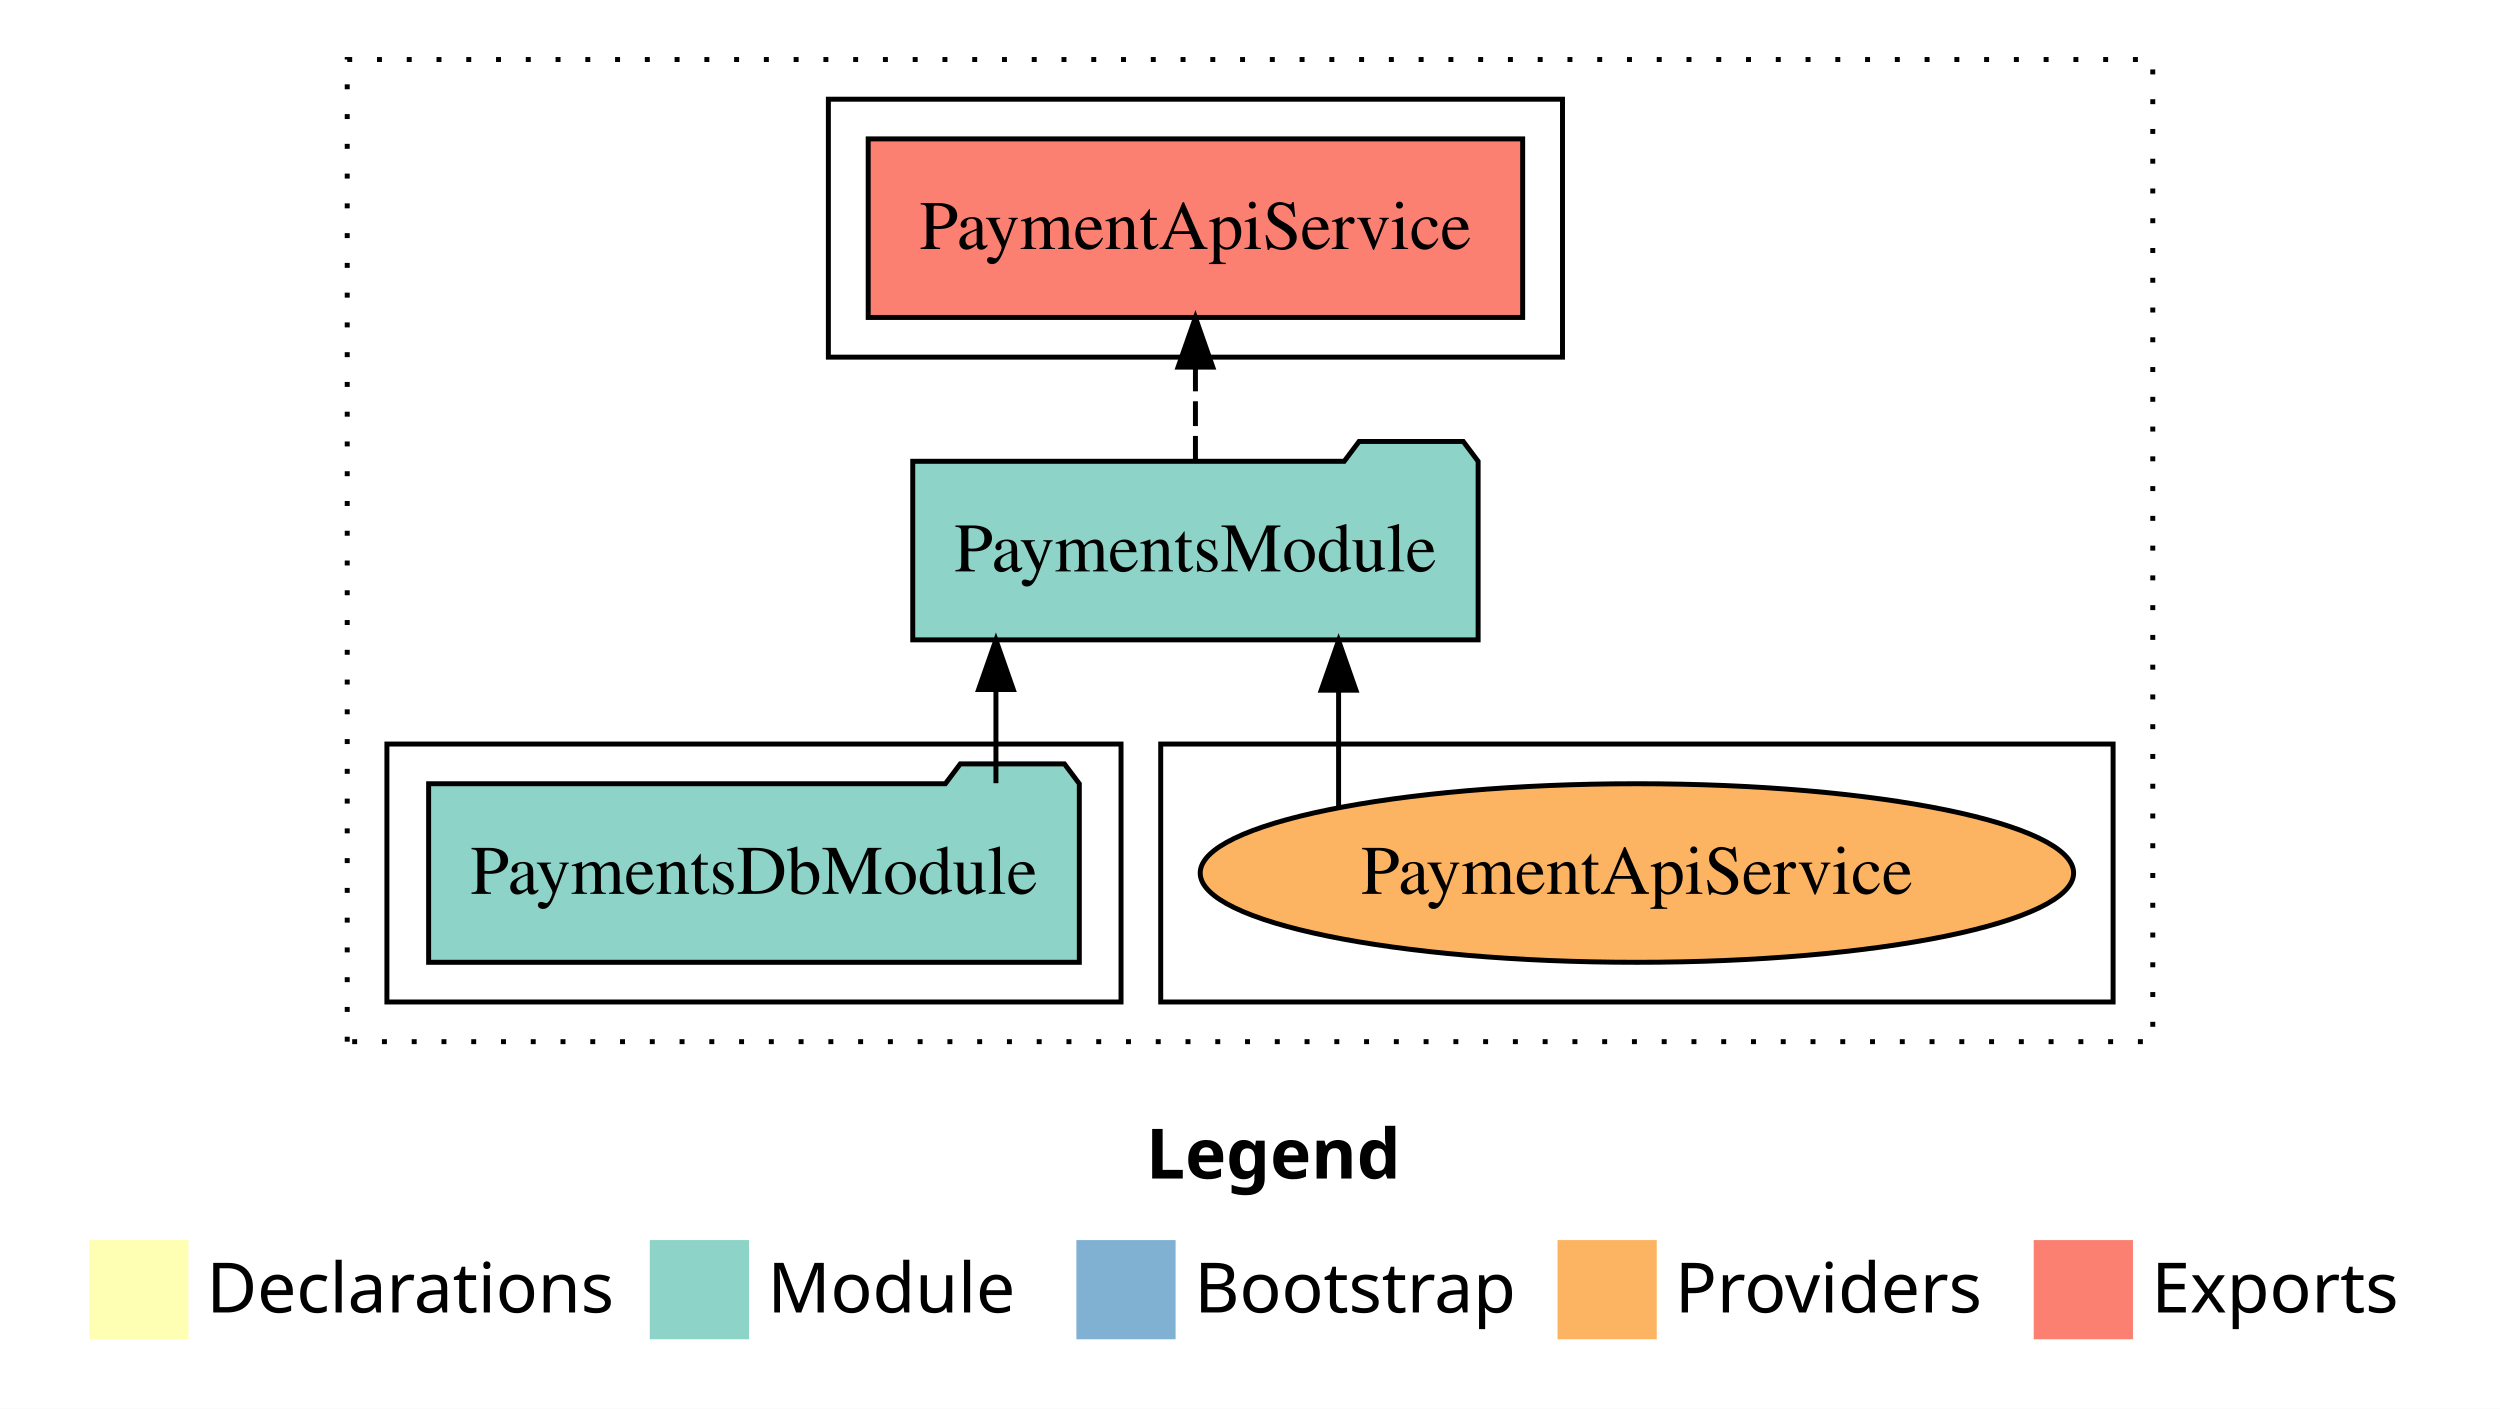
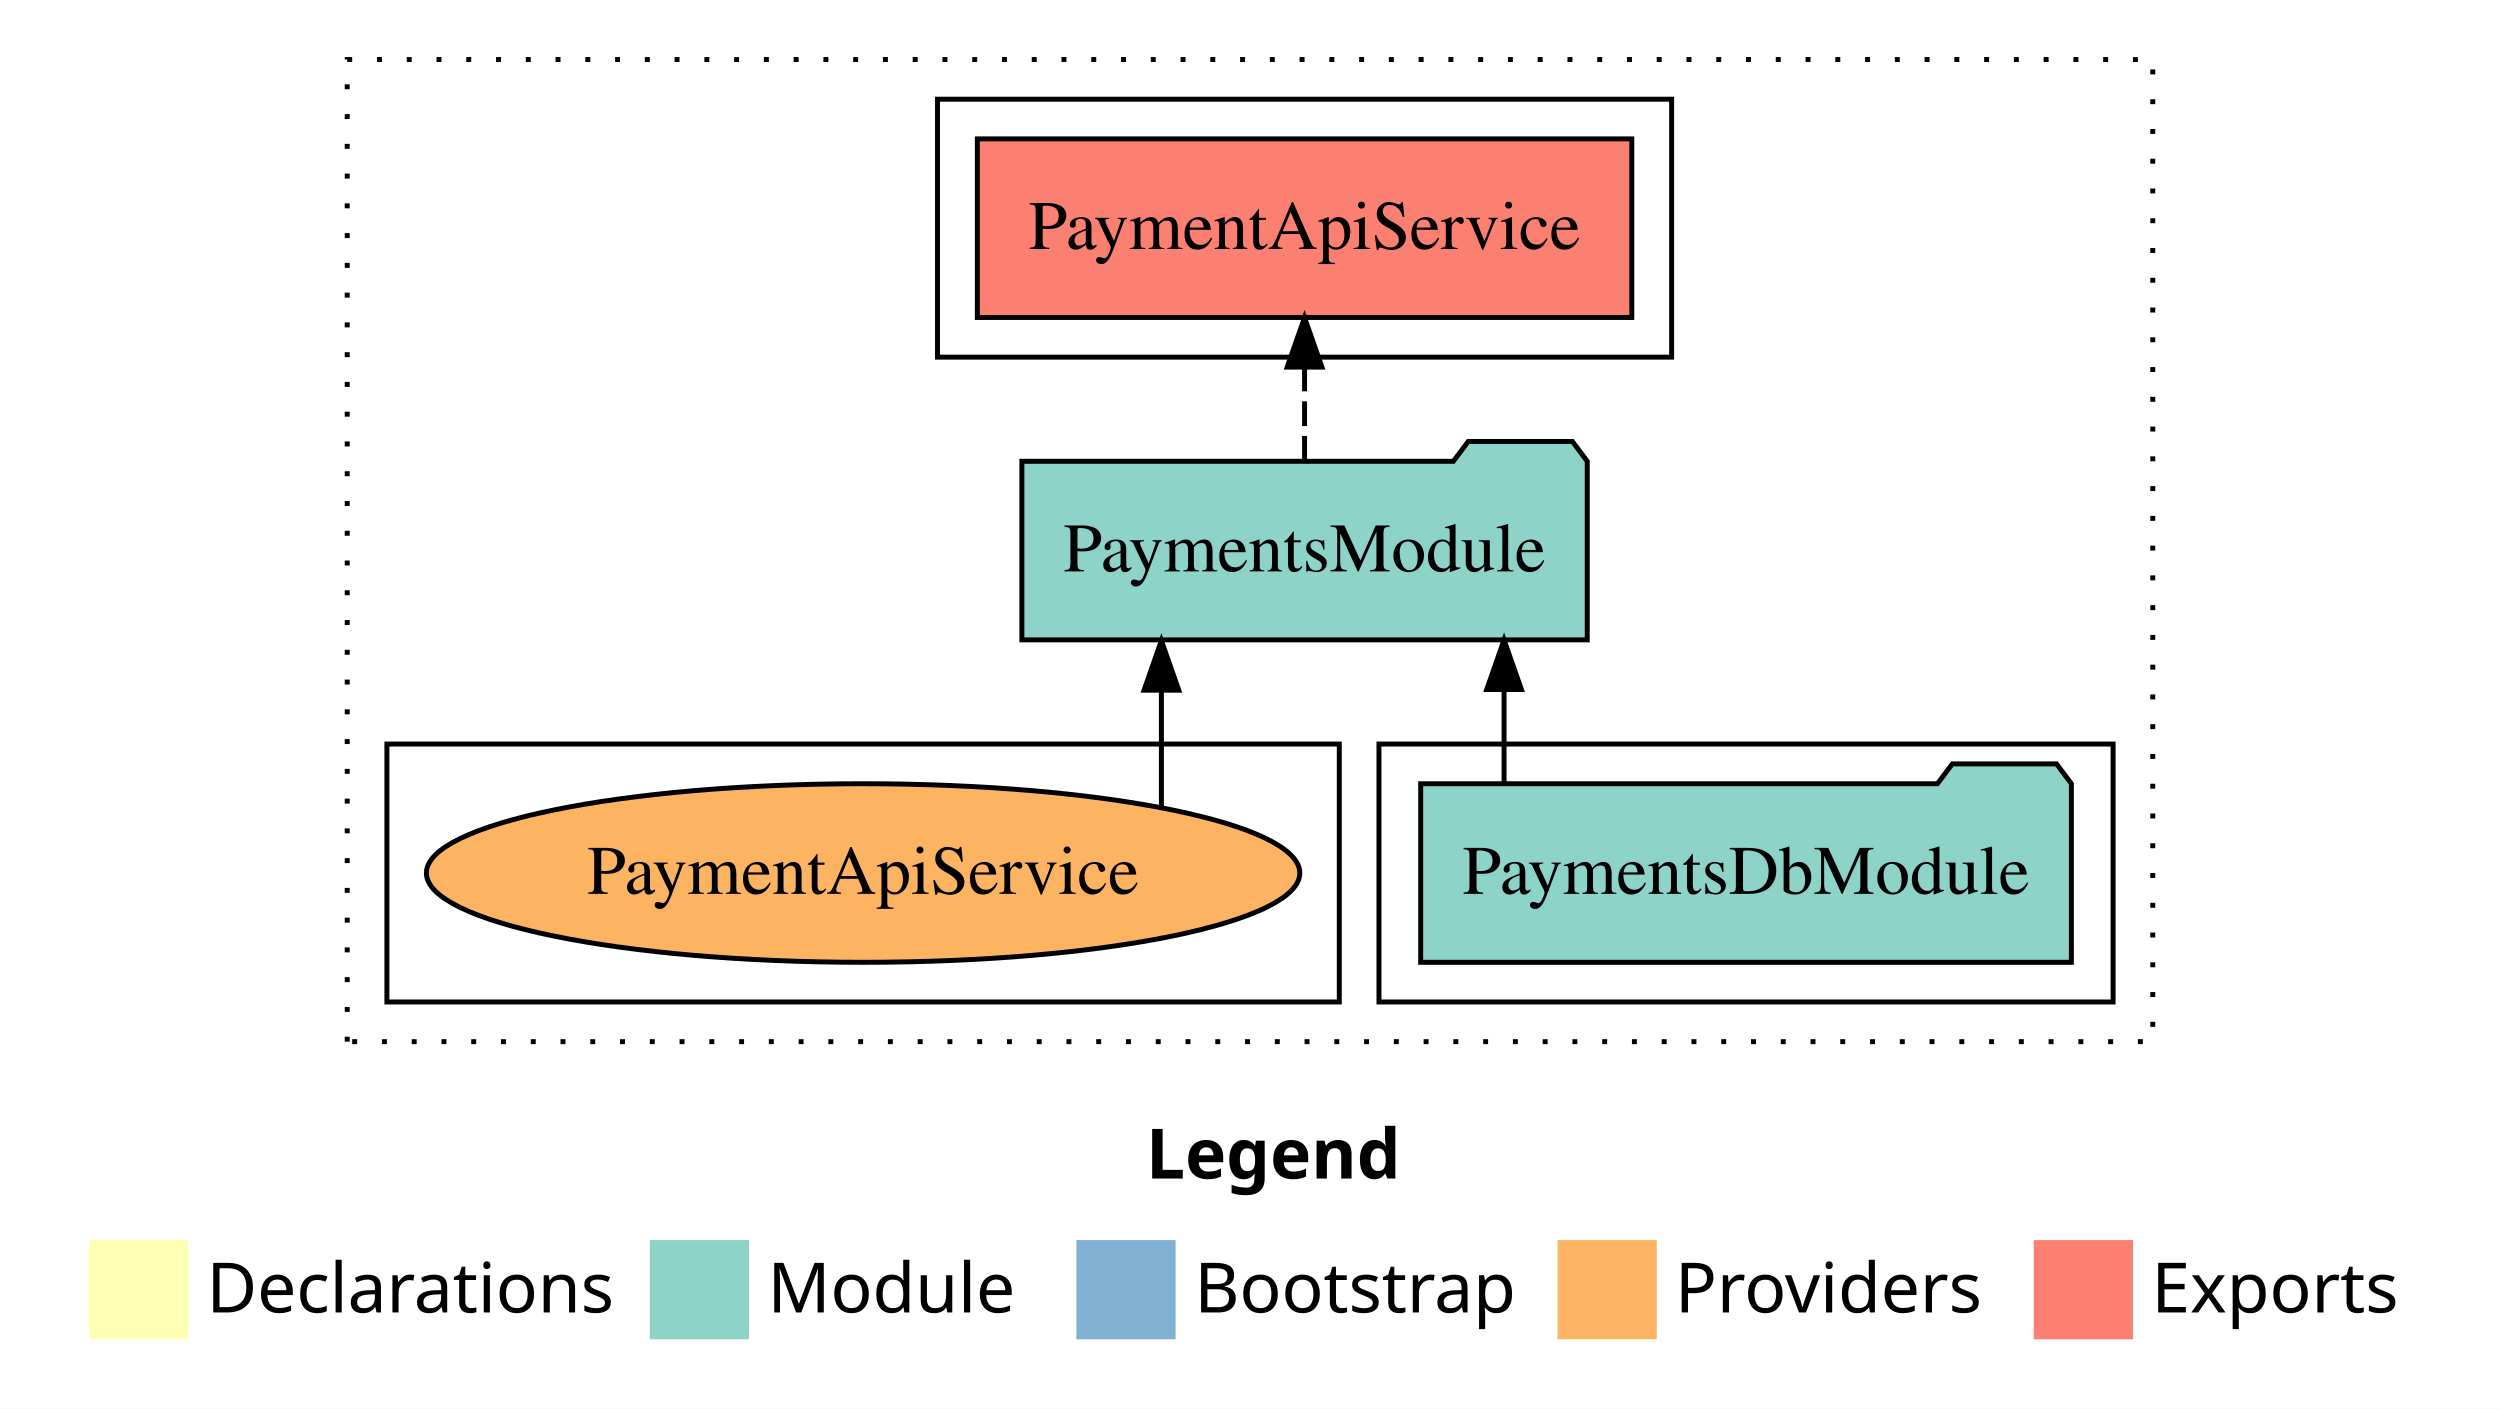
<svg xmlns="http://www.w3.org/2000/svg" width="504pt" height="284pt" viewBox="0.00 0.00 504.00 284.00">
  <g id="graph0" class="graph" transform="scale(1 1) rotate(0) translate(4 280)">
    <polygon fill="white" stroke="transparent" points="-4,4 -4,-280 500,-280 500,4 -4,4" />
    <text text-anchor="start" x="227.01" y="-42.4" font-family="Times-12" font-weight="bold" font-size="14.00">Legend</text>
    <polygon fill="#ffffb3" stroke="transparent" points="14,-10 14,-30 34,-30 34,-10 14,-10" />
    <text text-anchor="start" x="37.63" y="-15.4" font-family="Times-12" font-size="14.00">  Declarations</text>
    <polygon fill="#8dd3c7" stroke="transparent" points="127,-10 127,-30 147,-30 147,-10 127,-10" />
    <text text-anchor="start" x="150.73" y="-15.4" font-family="Times-12" font-size="14.00">  Module</text>
    <polygon fill="#80b1d3" stroke="transparent" points="213,-10 213,-30 233,-30 233,-10 213,-10" />
    <text text-anchor="start" x="236.78" y="-15.4" font-family="Times-12" font-size="14.00">  Bootstrap</text>
    <polygon fill="#fdb462" stroke="transparent" points="310,-10 310,-30 330,-30 330,-10 310,-10" />
    <text text-anchor="start" x="333.67" y="-15.4" font-family="Times-12" font-size="14.00">  Providers</text>
    <polygon fill="#fb8072" stroke="transparent" points="406,-10 406,-30 426,-30 426,-10 406,-10" />
    <text text-anchor="start" x="429.73" y="-15.4" font-family="Times-12" font-size="14.00">  Exports</text>
    <g id="clust1" class="cluster">
      <polygon fill="none" stroke="black" stroke-dasharray="1,5" points="66,-70 66,-268 430,-268 430,-70 66,-70" />
    </g>
+     <g id="clust3" class="cluster">
+       <polygon fill="none" stroke="black" points="274,-78 274,-130 422,-130 422,-78 274,-78" />
+     </g>
    <g id="clust6" class="cluster">
-       <polygon fill="none" stroke="black" points="230,-78 230,-130 422,-130 422,-78 230,-78" />
+       <polygon fill="none" stroke="black" points="74,-78 74,-130 266,-130 266,-78 74,-78" />
    </g>
    <g id="clust4" class="cluster">
-       <polygon fill="none" stroke="black" points="163,-208 163,-260 311,-260 311,-208 163,-208" />
-     </g>
-     <g id="clust3" class="cluster">
-       <polygon fill="none" stroke="black" points="74,-78 74,-130 222,-130 222,-78 74,-78" />
+       <polygon fill="none" stroke="black" points="185,-208 185,-260 333,-260 333,-208 185,-208" />
    </g>
    <g id="node1" class="node">
-       <polygon fill="#8dd3c7" stroke="black" points="213.59,-122 210.59,-126 189.59,-126 186.59,-122 82.41,-122 82.41,-86 213.59,-86 213.59,-122" />
-       <text text-anchor="middle" x="148" y="-99.8" font-family="Times,serif" font-size="14.00">PaymentsDbModule</text>
+       <polygon fill="#8dd3c7" stroke="black" points="413.59,-122 410.59,-126 389.59,-126 386.59,-122 282.41,-122 282.41,-86 413.59,-86 413.59,-122" />
+       <text text-anchor="middle" x="348" y="-99.8" font-family="Times,serif" font-size="14.00">PaymentsDbModule</text>
    </g>
    <g id="node2" class="node">
-       <polygon fill="#8dd3c7" stroke="black" points="293.99,-187 290.99,-191 269.99,-191 266.99,-187 180.01,-187 180.01,-151 293.99,-151 293.99,-187" />
-       <text text-anchor="middle" x="237" y="-164.8" font-family="Times,serif" font-size="14.00">PaymentsModule</text>
+       <polygon fill="#8dd3c7" stroke="black" points="315.99,-187 312.99,-191 291.99,-191 288.99,-187 202.01,-187 202.01,-151 315.99,-151 315.99,-187" />
+       <text text-anchor="middle" x="259" y="-164.8" font-family="Times,serif" font-size="14.00">PaymentsModule</text>
    </g>
    <g id="edge1" class="edge">
-       <path fill="none" stroke="black" d="M196.78,-122.11C196.78,-122.11 196.78,-140.99 196.78,-140.99" />
-       <polygon fill="black" stroke="black" points="193.28,-140.99 196.78,-150.99 200.28,-140.99 193.28,-140.99" />
+       <path fill="none" stroke="black" d="M299.22,-122.11C299.22,-122.11 299.22,-140.99 299.22,-140.99" />
+       <polygon fill="black" stroke="black" points="295.72,-140.99 299.22,-150.99 302.72,-140.99 295.72,-140.99" />
    </g>
    <g id="node3" class="node">
-       <polygon fill="#fb8072" stroke="black" points="302.97,-252 171.03,-252 171.03,-216 302.97,-216 302.97,-252" />
-       <text text-anchor="middle" x="237" y="-229.8" font-family="Times,serif" font-size="14.00">PaymentApiService </text>
+       <polygon fill="#fb8072" stroke="black" points="324.97,-252 193.03,-252 193.03,-216 324.97,-216 324.97,-252" />
+       <text text-anchor="middle" x="259" y="-229.8" font-family="Times,serif" font-size="14.00">PaymentApiService </text>
    </g>
    <g id="edge2" class="edge">
-       <path fill="none" stroke="black" stroke-dasharray="5,2" d="M237,-187.11C237,-187.11 237,-205.99 237,-205.99" />
-       <polygon fill="black" stroke="black" points="233.5,-205.99 237,-215.99 240.5,-205.99 233.5,-205.99" />
+       <path fill="none" stroke="black" stroke-dasharray="5,2" d="M259,-187.11C259,-187.11 259,-205.99 259,-205.99" />
+       <polygon fill="black" stroke="black" points="255.5,-205.99 259,-215.99 262.5,-205.99 255.5,-205.99" />
    </g>
    <g id="node4" class="node">
-       <ellipse fill="#fdb462" stroke="black" cx="326" cy="-104" rx="88.04" ry="18" />
-       <text text-anchor="middle" x="326" y="-99.8" font-family="Times,serif" font-size="14.00">PaymentApiService</text>
+       <ellipse fill="#fdb462" stroke="black" cx="170" cy="-104" rx="88.04" ry="18" />
+       <text text-anchor="middle" x="170" y="-99.8" font-family="Times,serif" font-size="14.00">PaymentApiService</text>
    </g>
    <g id="edge3" class="edge">
-       <path fill="none" stroke="black" d="M265.86,-117.47C265.86,-117.47 265.86,-140.86 265.86,-140.86" />
-       <polygon fill="black" stroke="black" points="262.36,-140.86 265.86,-150.86 269.36,-140.86 262.36,-140.86" />
+       <path fill="none" stroke="black" d="M230.14,-117.47C230.14,-117.47 230.14,-140.86 230.14,-140.86" />
+       <polygon fill="black" stroke="black" points="226.64,-140.86 230.14,-150.86 233.64,-140.86 226.64,-140.86" />
    </g>
  </g>
</svg>
